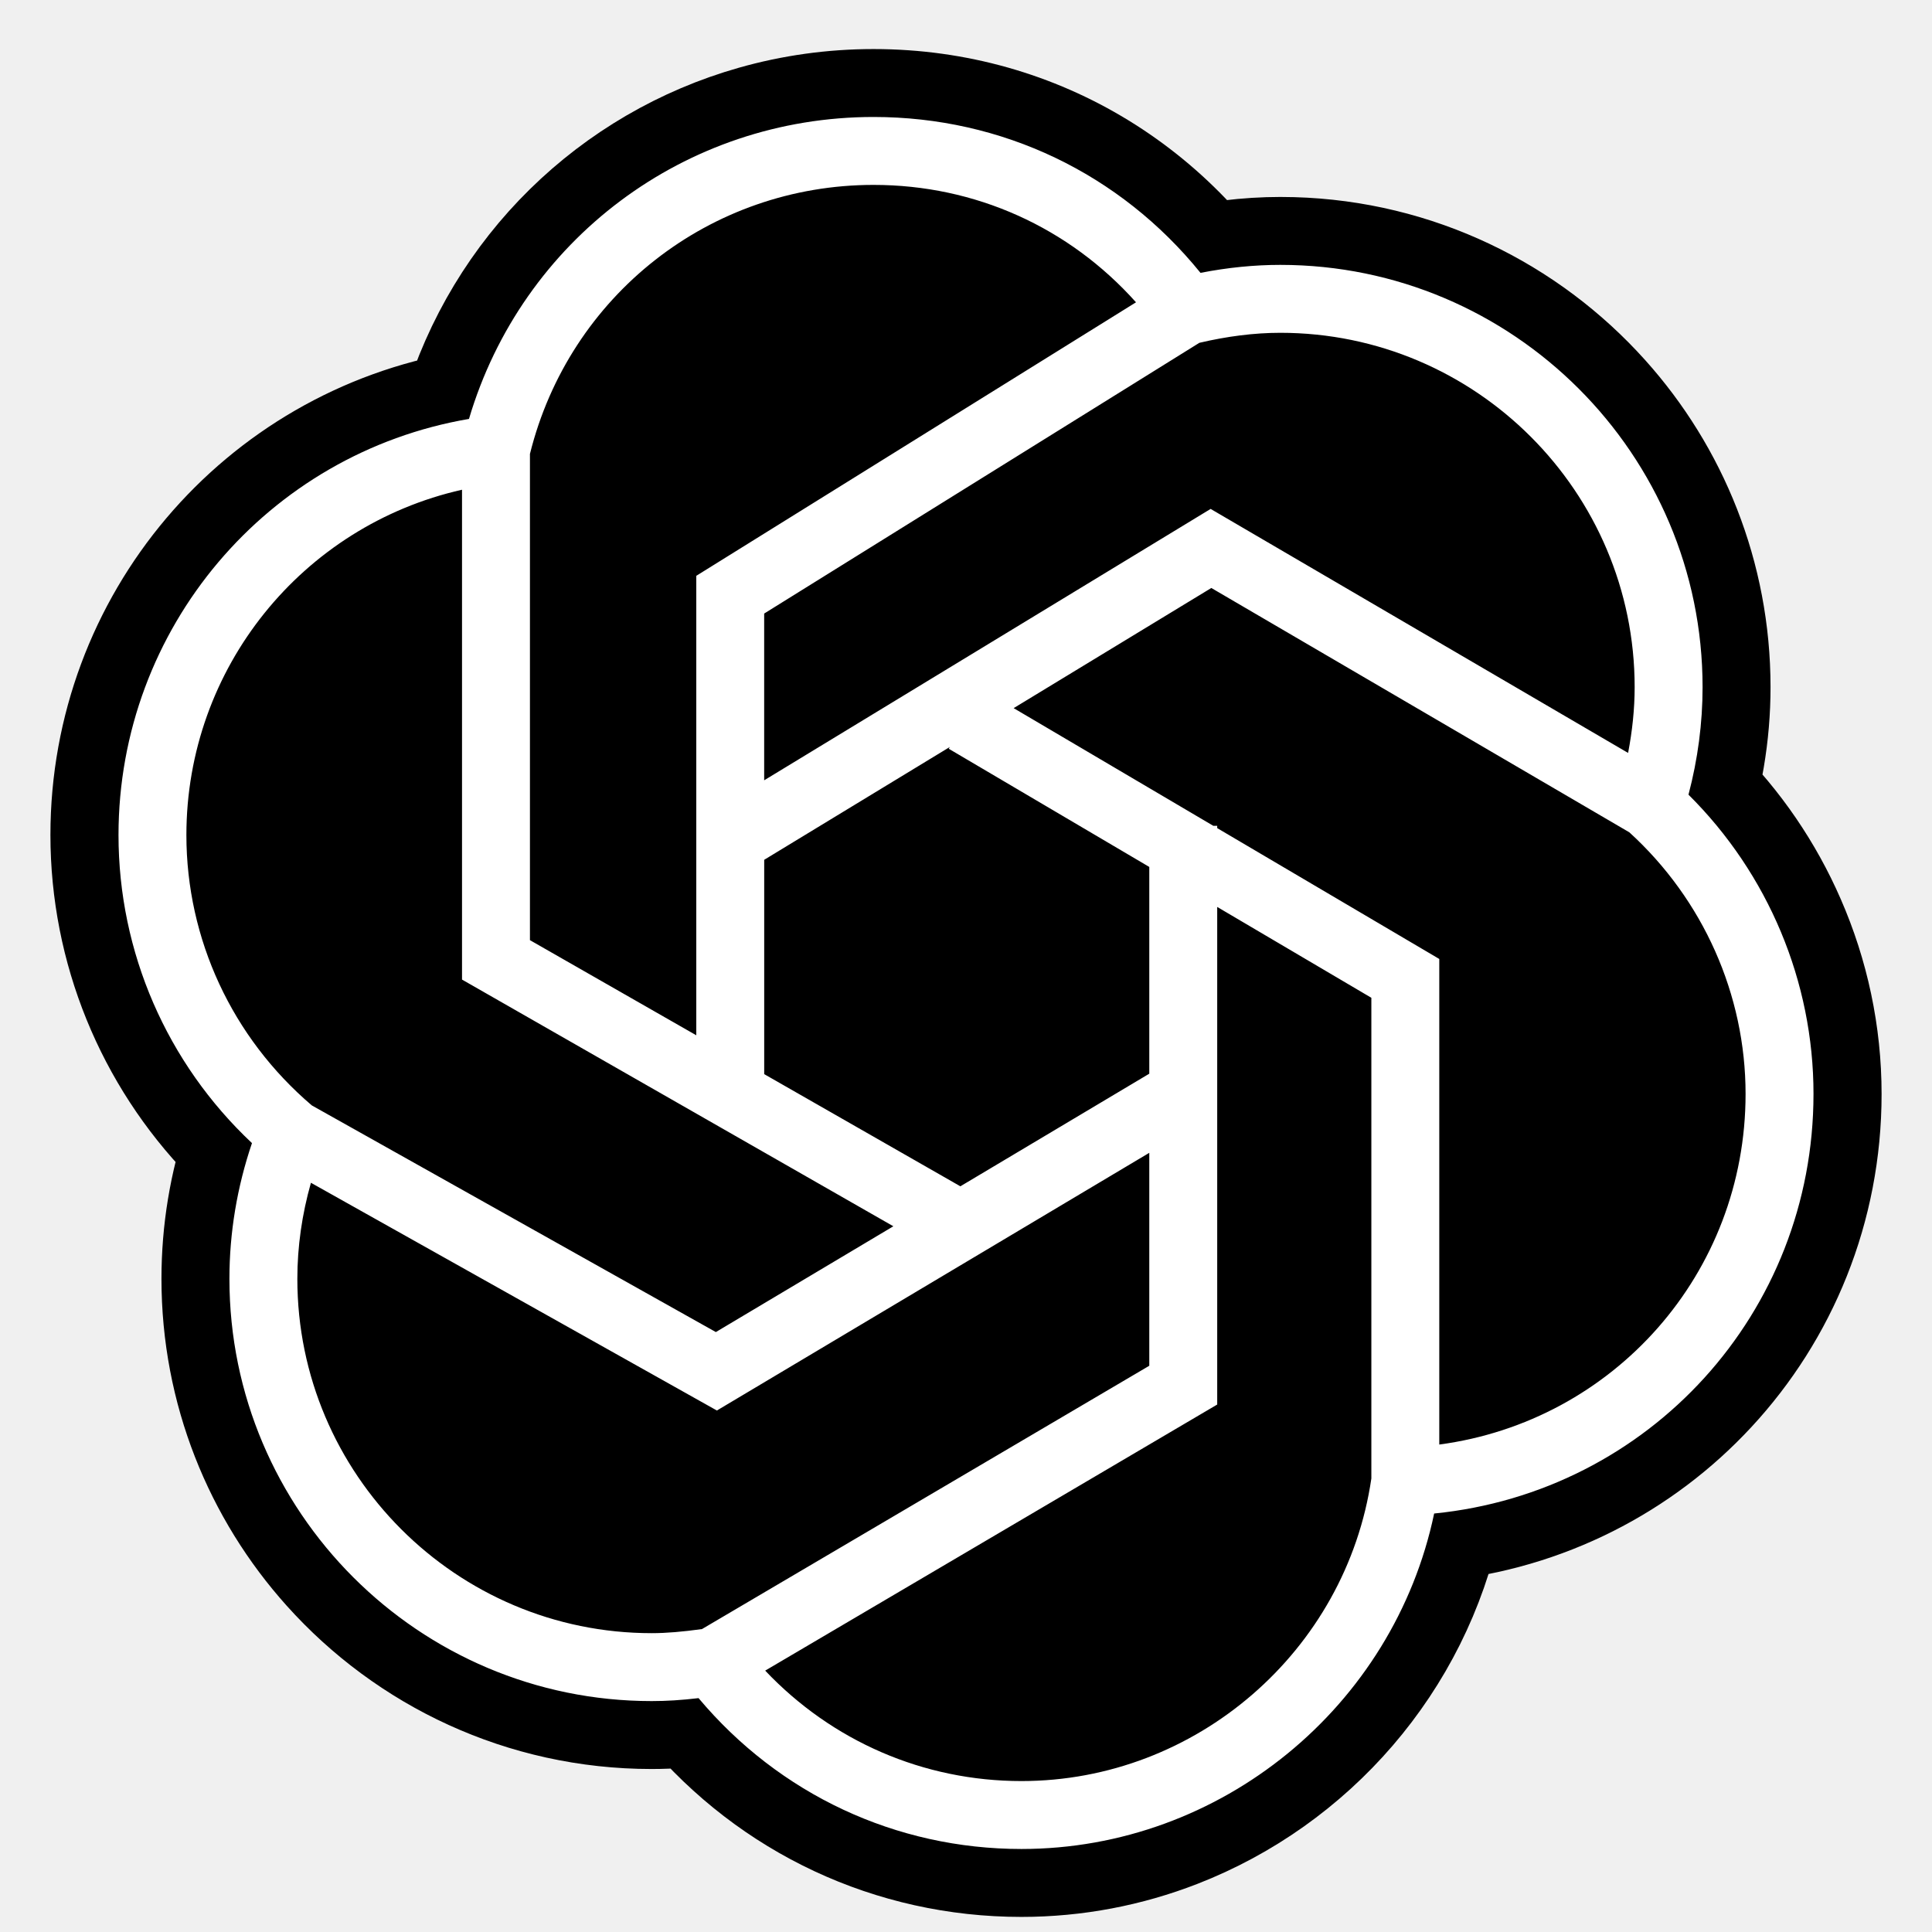
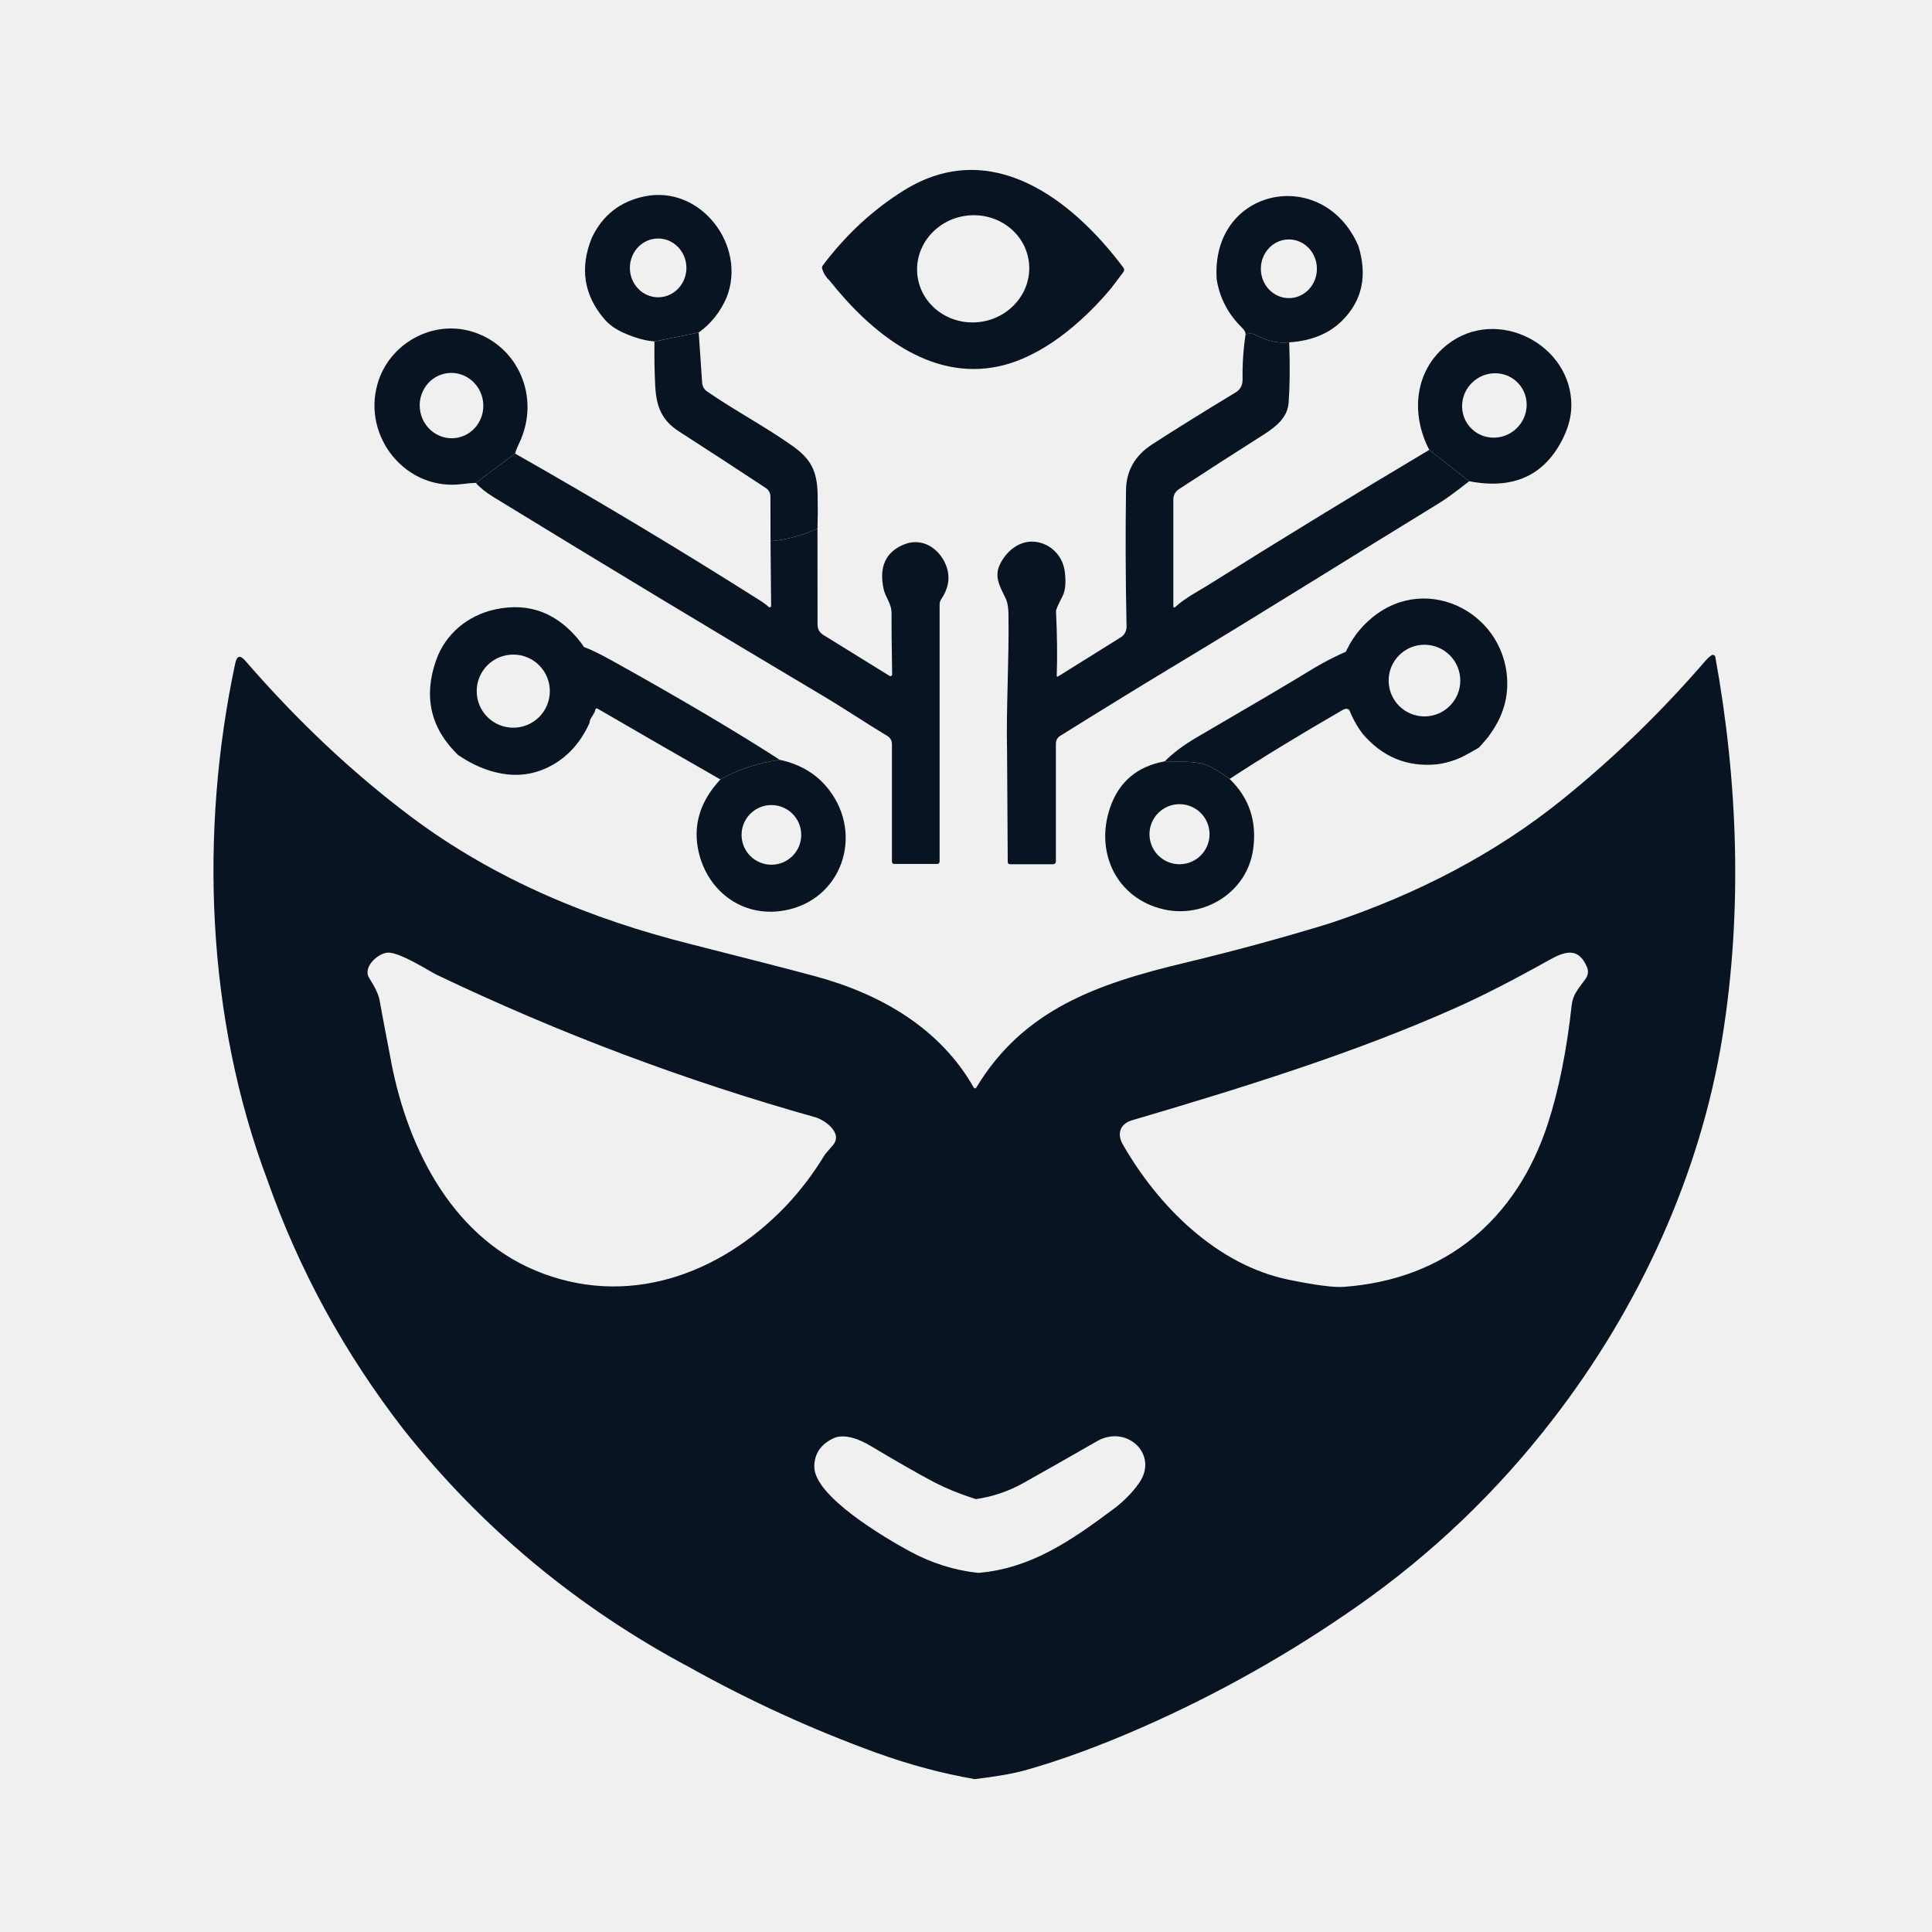
- <svg xmlns="http://www.w3.org/2000/svg" viewBox="0,0,256,256" width="512px" height="512px" fill-rule="nonzero" shape-rendering="geometricPrecision" text-rendering="geometricPrecision" image-rendering="optimizeQuality">
-   <g transform="translate(-16,-16) scale(1.125,1.125)">
-     <g fill="#000000" fill-rule="nonzero" stroke="#000000" stroke-width="16" stroke-linecap="butt" stroke-linejoin="round" stroke-miterlimit="10" stroke-dasharray="" stroke-dashoffset="0" font-family="none" font-weight="none" font-size="none" text-anchor="none" style="mix-blend-mode: normal">
-       <path d="M227.84,143.08c0,13.067 -4.992,24.94 -13.211,33.797c-7.977,8.607 -19.003,14.365 -31.47,15.609c-3.528,16.72 -15.432,30.2 -30.827,36.177c-5.557,2.158 -11.567,3.337 -17.8,3.337c-0.002,0 -0.004,0 -0.006,0c-0.002,0 -0.004,0 -0.006,0c-14.8,0 -28.52,-6.44 -38.04,-17.76c-0.694,0.083 -1.36,0.147 -2.006,0.195c-1.221,0.099 -2.364,0.145 -3.494,0.145c-14.689,0 -27.911,-6.402 -37.024,-16.562c-7.902,-8.803 -12.716,-20.434 -12.716,-33.178c0,-5.44 0.88,-10.799 2.64,-15.999c-0.576,-0.542 -1.138,-1.096 -1.685,-1.662c-8.955,-9.249 -14.034,-21.614 -14.034,-34.619c0,-24.36 17.56,-44.96 41.28,-49c4.912,-16.594 17.879,-29.098 34.005,-33.668c4.357,-1.236 8.945,-1.892 13.667,-1.892c0.001,0 0.003,0 0.004,0c0.001,0 0.003,0 0.004,0c1.193,0 2.379,0.042 3.556,0.124c9.176,0.641 17.788,3.753 25.097,8.959c3.643,2.59 6.962,5.698 9.865,9.274c0.226,-0.044 0.453,-0.087 0.678,-0.128c0.988,-0.184 1.975,-0.334 2.958,-0.451c1.94,-0.238 3.859,-0.358 5.746,-0.358c0.475,0 0.949,0.007 1.42,0.02c14.119,0.398 26.785,6.711 35.603,16.542c7.902,8.803 12.716,20.434 12.716,33.178c0,2.714 -0.23,5.429 -0.689,8.133c-0.255,1.515 -0.58,3.026 -0.975,4.527c4.517,4.484 8.095,9.751 10.593,15.48c2.706,6.181 4.151,12.905 4.151,19.78z" id="strokeMainSVG" />
-     </g>
-     <g fill="none" fill-rule="nonzero" stroke="none" stroke-width="1" stroke-linecap="butt" stroke-linejoin="miter" stroke-miterlimit="10" stroke-dasharray="" stroke-dashoffset="0" font-family="none" font-weight="none" font-size="none" text-anchor="none" style="mix-blend-mode: normal">
-       <g transform="scale(4,4)">
-         <path d="M53.27,26.96c0.28,-1.05 0.42,-2.11 0.42,-3.17c0,-6.86 -5.58,-12.43 -12.43,-12.43c-0.77,0 -1.56,0.07 -2.35,0.23c-2.37,-2.92 -5.85,-4.59 -9.63,-4.59c-5.55,0 -10.36,3.62 -11.92,8.89c-5.93,1.01 -10.32,6.16 -10.32,12.25c0,3.45 1.43,6.72 3.93,9.07c-0.44,1.3 -0.66,2.64 -0.66,4c0,6.86 5.58,12.43 12.43,12.43c0.44,0 0.88,-0.02 1.38,-0.08c2.38,2.83 5.81,4.44 9.51,4.44c5.88,0 10.96,-4.19 12.16,-9.88c6.32,-0.63 11.17,-5.91 11.17,-12.35c0,-3.31 -1.34,-6.48 -3.69,-8.81zM38.25,35.88l-6.63,4l-6.5,-4v-7.26l6.63,-3.87l6.63,3.75z" fill="black" />
-         <path d="M53.274,26.955c0.275,-1.045 0.415,-2.107 0.415,-3.166c0,-6.855 -5.578,-12.434 -12.434,-12.434c-0.766,0 -1.553,0.079 -2.35,0.235c-2.369,-2.925 -5.843,-4.59 -9.627,-4.59c-5.549,0 -10.353,3.622 -11.913,8.891c-5.93,1.012 -10.32,6.163 -10.32,12.254c0,3.448 1.424,6.715 3.93,9.07c-0.44,1.299 -0.664,2.64 -0.664,3.996c0,6.855 5.578,12.434 12.434,12.434c0.433,0 0.874,-0.027 1.38,-0.087c2.376,2.831 5.809,4.442 9.508,4.442c5.875,0 10.96,-4.192 12.152,-9.878c6.327,-0.629 11.17,-5.908 11.17,-12.355c0.001,-3.304 -1.333,-6.481 -3.681,-8.812zM51.689,23.789c0,0.646 -0.07,1.293 -0.193,1.937l-12.293,-7.185l-13.146,7.991v-4.91l12.814,-7.972c0.813,-0.191 1.615,-0.295 2.383,-0.295c5.754,0 10.435,4.681 10.435,10.434zM37.397,35.171l-5.563,3.316l-5.776,-3.303v-6.311l5.465,-3.322l-0.031,0.052l5.905,3.48zM29.278,9c2.997,0 5.755,1.251 7.728,3.457l-12.948,8.054v13.529l-4.898,-2.801v-14.317c1.159,-4.668 5.302,-7.922 10.118,-7.922zM9.044,28.145c0,-4.923 3.419,-9.109 8.116,-10.169v14.424l12.701,7.264l-5.227,3.115l-11.897,-6.674c-2.345,-1.998 -3.693,-4.894 -3.693,-7.96zM12.311,41.211c0,-0.955 0.138,-1.902 0.4,-2.828l11.954,6.706l12.732,-7.588v6.27l-13.172,7.754c-0.57,0.078 -1.043,0.12 -1.48,0.12c-5.753,0 -10.434,-4.681 -10.434,-10.434zM33.633,56c-2.886,0 -5.578,-1.175 -7.546,-3.252l13.31,-7.835v-14.652l4.539,2.675v14.154c-0.744,5.083 -5.163,8.91 -10.303,8.91zM45.936,46.091v-14.298l-6.539,-3.853v-0.068h-0.115l-5.879,-3.465l5.821,-3.538l12.309,7.195c2.174,1.981 3.422,4.782 3.422,7.703c0.001,5.288 -3.885,9.639 -9.019,10.324z" fill="white" />
-       </g>
+ <svg xmlns="http://www.w3.org/2000/svg" xml:space="preserve" width="512px" height="512px" version="1.1" style="shape-rendering:geometricPrecision; text-rendering:geometricPrecision; image-rendering:optimizeQuality; fill-rule:evenodd; clip-rule:evenodd" viewBox="7650 4500 8000 8000">
+   <defs>
+     <style type="text/css">
+    
+     .fil0 {fill:#091423}
+     .fil1 {fill:transparent;fill-rule:nonzero}
+     .fil2 {fill:#091423;fill-rule:nonzero}
+    
+   </style>
+   </defs>
+   <g id="Layer_x0020_1">
+     <g id="_1795317850640">
+       <path class="fil1" d="M15657.84 8267.42c0,2190 -1775.34,3965.34 -3965.35,3965.34 -2190,0 -3965.35,-1775.34 -3965.35,-3965.34 0,-2190.01 1775.35,-3965.35 3965.35,-3965.35 2190.01,0 3965.35,1775.34 3965.35,3965.35z" />
+       <path class="fil2" d="M11910.24 5583.59c-15.56,-121.43 -131.46,-206.72 -258.74,-190.45 -127.27,16.33 -217.86,128.04 -202.36,249.53 15.58,121.43 131.46,206.72 258.72,190.47 127.28,-16.35 217.9,-128.06 202.37,-249.55zm340.89 109.84c-119.2,142.66 -286.14,284.32 -463.86,323.06 -286.64,62.5 -531.04,-139.67 -701.79,-354.15 -14.8,-13.8 -25.11,-30.09 -30.92,-48.71 -1.67,-5.31 -0.84,-10.31 2.64,-14.8 96.6,-128 208.67,-231.59 336.36,-310.89 360.46,-223.47 696.3,37.24 908.29,320.56 4,5.14 4,12.46 0,17.77l-50.72 67.18z" />
+       <path class="fil2" d="M10376.06 5731.01c64.63,-0.5 116.7,-55.34 116.19,-122.52 -0.5,-67.18 -53.19,-121.38 -117.9,-120.88 -64.66,0.5 -116.7,55.36 -116.2,122.53 0.51,67.18 53.21,121.37 117.91,120.87zm282.1 1.99c-25.74,59.19 -64,107.09 -114.87,143.83l-183.37 37.07c-37.74,-2.98 -79.81,-14.62 -126.37,-35.08 -34.42,-15.12 -61.68,-34.58 -82.13,-58.69 -84.14,-99.42 -101.09,-210.99 -51.06,-334.83 44.08,-93.63 116.9,-150.98 218.31,-172.1 233.76,-48.54 425.64,206.16 339.5,419.8z" />
+       <path class="fil2" d="M12988.29 5734.5c64.06,-0.67 115.43,-55.7 114.76,-122.75 -0.65,-67.13 -53.21,-120.98 -117.33,-120.31 -64.06,0.67 -115.45,55.69 -114.76,122.75 0.67,67.12 53.19,120.98 117.33,120.31zm286.17 -216.97c38.43,123.03 16.64,225.94 -65.49,308.74 -54.03,54.71 -127.69,85.14 -220.63,91.28 -46.08,4.67 -90.96,-5 -134.84,-28.75 -17.46,-9.49 -26.76,-8.49 -45.73,-5.16 -0.5,-8.49 -5.14,-16.96 -13.63,-25.28 -58.19,-56.68 -93.61,-123.86 -106.07,-201.5 -25.78,-379.41 439.92,-475.2 586.39,-139.34z" />
+       <path class="fil2" d="M9535.88 6313.78c72.2,-8.66 123.4,-76.01 114.47,-150.17 -9.03,-74.14 -74.87,-127.33 -146.99,-118.55 -72.2,8.67 -123.42,76 -114.47,150.18 9.01,74.13 74.85,127.34 146.99,118.54zm246.59 64.17l-162.1 121.54c-17.46,0.48 -35.73,2.15 -54.53,4.64 -233.78,31.93 -416.82,-194.87 -352.14,-416.15 48.38,-165.76 225.79,-263.53 388.38,-215.65 193.54,57.04 288.63,274.18 197.21,464.05 -6.83,14.28 -12.48,28.08 -16.81,41.57z" />
+       <path class="fil2" d="M13937.31 6087.54c-49.33,-53.6 -133.78,-56.26 -188.73,-5.8 -54.95,50.46 -59.45,134.92 -10.03,188.55 49.33,53.6 133.8,56.26 188.74,5.8 54.95,-50.45 59.43,-134.92 10.01,-188.56zm-203.62 405.12l-165.43 -129.85c-78.32,-150.64 -60.36,-329.2 73.98,-435.28 205.18,-161.94 516.76,-1.82 514.44,253.23 -0.52,43.55 -11.98,88.11 -34.44,133.83 -75.98,154.29 -205.49,213.65 -388.55,178.06z" />
+       <path class="fil2" d="M10543.28 5876.83l14.14 208.32c0.98,14.3 8.32,27.43 20.13,35.59 115.04,79.48 238.9,144.31 352.96,224.96 74.17,52.35 102.93,100.93 105.09,199.34 1.01,48.72 0.84,96.6 -0.52,143.98 -63,28.1 -127.84,45.56 -194.52,52.04l-0.33 -184.87c0,-14.3 -7.13,-27.44 -18.95,-35.25 -106.42,-70.32 -226.61,-148.64 -360.44,-234.93 -69.84,-45.22 -93.13,-100.59 -97.6,-187.38 -3.16,-59.34 -4.16,-121.02 -3.32,-184.71l183.37 -37.07z" />
+       <path class="fil2" d="M12988.35 5917.55c3.47,97.27 2.65,180.57 -2.51,249.9 -4.31,58.36 -45.73,95.43 -102.58,131.66 -120.2,76.32 -237.25,151.63 -350.81,225.96 -15.96,10.48 -23.94,25.11 -23.94,44.22l0 441.93c0,3.82 4.48,5.81 7.32,3.15 42.05,-39.39 96.27,-66.17 136.18,-91.27 302.43,-190.04 607.84,-376.75 916.27,-560.31l165.43 129.85c-56.37,44.24 -97.27,73.99 -122.55,89.45 -357.46,218.81 -722.92,448.57 -1091.19,670.21 -135.16,81.32 -295.28,179.57 -480.01,294.79 -11.12,6.82 -17.79,18.94 -17.79,31.92l0 486.8c0,8.49 -4.31,12.8 -12.78,12.8l-176.4 0c-6.65,0 -9.98,-3.32 -10.15,-9.97 -1.84,-297.43 -2.67,-450.06 -2.82,-457.89 -4.34,-173.9 8.97,-378.41 5.81,-570.94 -0.33,-16.31 -2.33,-43.23 -12.31,-63.52 -24.42,-49.55 -47.52,-89.44 -22.6,-140.32 26.77,-54.38 80.63,-99.42 144.81,-92.6 62.69,6.65 114.56,56.37 123.2,122.69 5.81,45.56 2.68,79.98 -9.47,103.42 -18.11,34.58 -27.1,55.19 -26.77,61.67 4.83,100.59 5.81,189.38 2.99,266.36 -0.16,4.83 1.84,5.82 5.81,3.33l259.54 -161.94c15.14,-9.47 24.11,-26.26 23.77,-44.22 -4.16,-202.02 -4.81,-390.72 -2.17,-565.96 1.19,-79.98 37.6,-143.16 108.91,-189.2 89.62,-58.02 204.67,-129.7 345.5,-214.98 19.11,-11.63 28.61,-29.76 28.25,-54.36 -0.98,-63.02 3.16,-125.2 12.48,-186.55 18.96,-3.33 28.27,-4.33 45.73,5.16 43.91,23.76 88.78,33.42 134.84,28.75z" />
+       <path class="fil2" d="M9782.47 6377.94c344.33,195.36 683.51,398.69 1017.19,610.18 12.63,7.99 23.61,16.29 33.08,25.11 3.83,3.66 10.33,0.84 10.33,-4.49l-2.51 -267.68c66.68,-6.48 131.52,-23.94 194.52,-52.04l0.17 396.7c0,19.11 8.15,33.58 24.46,43.72l273.66 169.25c4.83,2.99 10.81,-0.5 10.81,-6.15 -2.15,-136.17 -2.99,-219.79 -2.5,-250.9 0.67,-43.38 -25.59,-68.31 -32.73,-102.08 -19.96,-92.44 8.3,-154.12 84.6,-185.21 66.84,-27.1 132.87,6.48 165.95,69.5 27.42,52.19 23.27,104.73 -12.31,157.61 -4.16,6.31 -6.48,13.97 -6.48,21.62l0 1064.57c0,5.48 -4.31,9.81 -9.81,9.81l-177.06 0c-6.99,0 -10.5,-3.49 -10.5,-10.31l0 -486.82c0,-13.13 -6.98,-25.42 -18.27,-32.41 -87.31,-52.21 -179.25,-114.22 -262.71,-163.78 -454.87,-270.33 -910.77,-545.34 -1367.5,-824.99 -32.74,-20.11 -57.52,-39.9 -74.5,-59.68l162.12 -121.53z" />
+       <path class="fil2" d="M10185.83 7236.51c-53.36,-29.77 -93.26,-49.05 -119.71,-57.86 6.48,83.64 1.32,160.6 -15.47,230.61 -37.74,81.63 -93.1,139.5 -166.1,173.73 -55.69,26.11 -114.87,33.6 -177.22,22.28 -58.69,-10.64 -115.54,-35.08 -170.93,-73.14 6.98,28.75 29.44,54.68 67.51,77.97 191.69,117.53 409,24.11 509.25,-163.27 1.34,-11.81 5.33,-15.79 12.13,-11.96 167.94,97.58 337.2,195.18 507.61,292.62 71.99,-41.07 154.14,-68.16 246.24,-81.15 -183.73,-118.53 -414.83,-255.04 -693.31,-409.83z" />
+       <path class="fil2" d="M13649.06 7611.44c-117.38,11.15 -215.32,-29.42 -293.95,-122.04 -67.16,-90.29 -90.62,-195.18 -70.49,-314.4 -68.18,23.12 -141.49,59.02 -219.98,107.41 -64.67,39.91 -215.46,128.86 -452.38,266.86 -60.03,34.92 -106.26,69.33 -139.02,103.25 79.32,-0.33 132.2,3.32 158.61,10.79 26.78,7.48 63.37,28.27 109.75,62.2 128.02,-83.97 283.98,-179.23 467.85,-285.64 19.12,-11.14 32.09,-3.67 38.58,22.1 47.21,71.66 94.44,120.21 141.65,145.49 167.44,90.11 309.74,69.5 426.96,-62.02 -66.66,39.73 -122.53,61.85 -167.59,66.01z" />
+       <path class="fil2" d="M10967.76 7957.09c0,-68.16 -55.36,-123.53 -123.53,-123.53 -68.16,0 -123.55,55.36 -123.55,123.53 0,68.17 55.39,123.53 123.55,123.53 68.16,0 123.53,-55.36 123.53,-123.53zm-88.61 -310.74c86.27,18.46 154.29,59.86 203.65,124.2 143.83,186.71 53.55,455.72 -183.7,499.28 -178.58,32.76 -329.52,-85.96 -359.97,-261.36 -17.46,-101.08 13.8,-194.68 93.78,-280.97 71.99,-41.07 154.14,-68.16 246.24,-81.15z" />
+       <path class="fil2" d="M12658.47 7954.27c0,-68.67 -55.7,-124.37 -124.36,-124.37 -68.67,0 -124.37,55.7 -124.37,124.37 0,68.67 55.7,124.37 124.37,124.37 68.66,0 124.36,-55.7 124.36,-124.37zm-185.23 -301.78c79.32,-0.33 132.2,3.33 158.61,10.81 26.78,7.49 63.37,28.27 109.75,62.18 80.98,77.97 113.55,175.07 97.43,291.13 -24.77,179.07 -203,286.47 -368.79,249.22 -195.68,-43.89 -287.62,-234.75 -223.62,-421.63 36.75,-107.07 112.24,-170.93 226.61,-191.71z" />
+       <path class="fil2" d="M14214.58 8554.49c-29.99,41.57 -51.63,63.63 -56.57,107.76 -20.57,187.05 -53.14,349.45 -97.5,486.98 -128.54,398.08 -422.07,648.33 -845.85,679.4 -40.49,2.99 -115.9,-6.65 -226.26,-29.14 -299.94,-60.86 -543.32,-305.52 -689.45,-561.33 -25.5,-44.78 -9.41,-85.28 38.15,-99.2 482.27,-141.84 933.26,-283.67 1342.7,-466.64 108.82,-48.63 236.75,-113.97 383.49,-196.24 65.58,-36.64 122.14,-56.14 157.91,28.07 7.28,17.14 5.14,33.84 -6.63,50.35zm-4950.04 314.09c-14.55,-74.35 -28.91,-150.4 -43.07,-228.19 -4.07,-22.27 -18.2,-52.27 -42.4,-90.19 -29.79,-46.29 38.78,-105.4 78.62,-105.63 51.65,-0.22 171.61,77.99 201.38,92.13 506.06,241.9 1028.63,438.56 1567.66,589.83 36.42,10.31 115.71,64.48 72.43,115.06 -21.86,25.5 -33.01,38.57 -33.66,39.43 -45.63,76.06 -99.2,146.76 -160.68,212.1 -274.66,286.88 -660.96,425.71 -1038.9,267.38 -357.37,-149.98 -538.19,-530.91 -601.4,-891.92zm3101.48 1773.34c-28.29,39.63 -62.76,74.77 -103.7,105.4 -179.53,134.36 -344.51,247.26 -561.11,265.69 -99.85,-10.5 -195.61,-40.94 -287.33,-91.06 -96.84,-52.92 -392.93,-225.61 -392.06,-349.23 0.21,-51.84 25.69,-90.41 76.04,-115.67 48.85,-24.44 115.06,4.9 157.91,30.62 109.27,65.14 194.33,113.76 255.38,146.12 53.79,28.29 113.76,52.92 180.2,73.7 68.98,-10.07 133.68,-31.93 193.9,-65.36 67.05,-37.25 169.68,-95.54 307.64,-174.6 122.77,-70.48 257.53,55.7 173.12,174.4zm2386.75 -3421.77c-1.3,-7.28 -9.87,-10.94 -16.08,-6.65 -8.77,6 -16.7,13.28 -24.2,22.07 -183.62,212.76 -382.21,405.15 -595.82,577.2 -270.16,217.45 -590.47,387.58 -960.92,510.76 -198.17,60.64 -398.28,115.06 -600.54,163.48 -362.93,86.77 -668.24,193.68 -862.57,516.55 -2.36,4.07 -8.16,4.07 -10.49,0 -139.06,-245.53 -385.23,-387.79 -655.59,-460.85 -105.42,-28.49 -278.75,-73.04 -520,-134.12 -403.85,-101.76 -804.51,-263.51 -1157.16,-528.55 -240.82,-181.05 -468.76,-395.72 -683.89,-644.24 -20.77,-24.22 -34.7,-20.79 -41.33,10.49 -148.47,695.88 -120.41,1467.61 133.47,2141.21 130.48,371.07 317.95,714.51 562.41,1030.32 324.59,409.87 720.53,738.95 1187.8,987.7 246.6,137.53 502.83,254.75 768.93,351.59 135.64,49.27 272.12,85.92 409.44,109.91 91.27,-10.94 161.75,-23.37 211.68,-37.49 151.04,-42.64 315.37,-103.49 493.19,-182.13 308.33,-136.68 600.77,-301.66 877.15,-494.91 310.02,-216.6 581.04,-475.62 813.08,-776.86 353.52,-457.66 608.25,-1008.48 700.61,-1580.53 84.41,-522.55 64.06,-1062.04 -29.14,-1574.94z" />
+       <path class="fil2" d="M9926.75 7361.86c0,-83.69 -67.7,-151.39 -151.39,-151.39 -83.69,0 -151.41,67.7 -151.41,151.39 0,83.71 67.72,151.4 151.41,151.4 83.69,0 151.39,-67.7 151.39,-151.4zm179.73 -109.9c6.85,88.44 1.39,169.87 -16.37,243.88 -39.93,86.35 -98.47,147.55 -175.66,183.76 -58.92,27.6 -121.5,35.53 -187.45,23.55 -62.07,-11.24 -122.21,-37.09 -180.76,-77.36 -113.61,-110.6 -143.68,-241.6 -90.04,-393.01 38.17,-107.61 130.83,-185.34 246.18,-209.78 141.19,-29.72 258.83,16.18 352.91,137.68 12.31,16.01 29.37,46.42 51.19,91.27z" />
+       <path class="fil2" d="M13696.75 7318.15c0,-81.9 -66.46,-148.36 -148.35,-148.36 -81.89,0 -148.36,66.46 -148.36,148.36 0,81.89 66.47,148.34 148.36,148.34 81.89,0 148.35,-66.45 148.35,-148.34zm76.52 277.95c-69.58,41.47 -127.88,64.54 -174.9,68.89 -122.49,11.63 -224.7,-30.7 -306.73,-127.35 -70.12,-94.21 -94.58,-203.69 -73.58,-328.09 25.51,-59.69 62.97,-110.17 112.77,-151.31 233.72,-193.62 568.58,-10.76 560.26,283.87 -2.6,90.39 -41.81,175.07 -117.81,254.01z" />
    </g>
  </g>
</svg>
